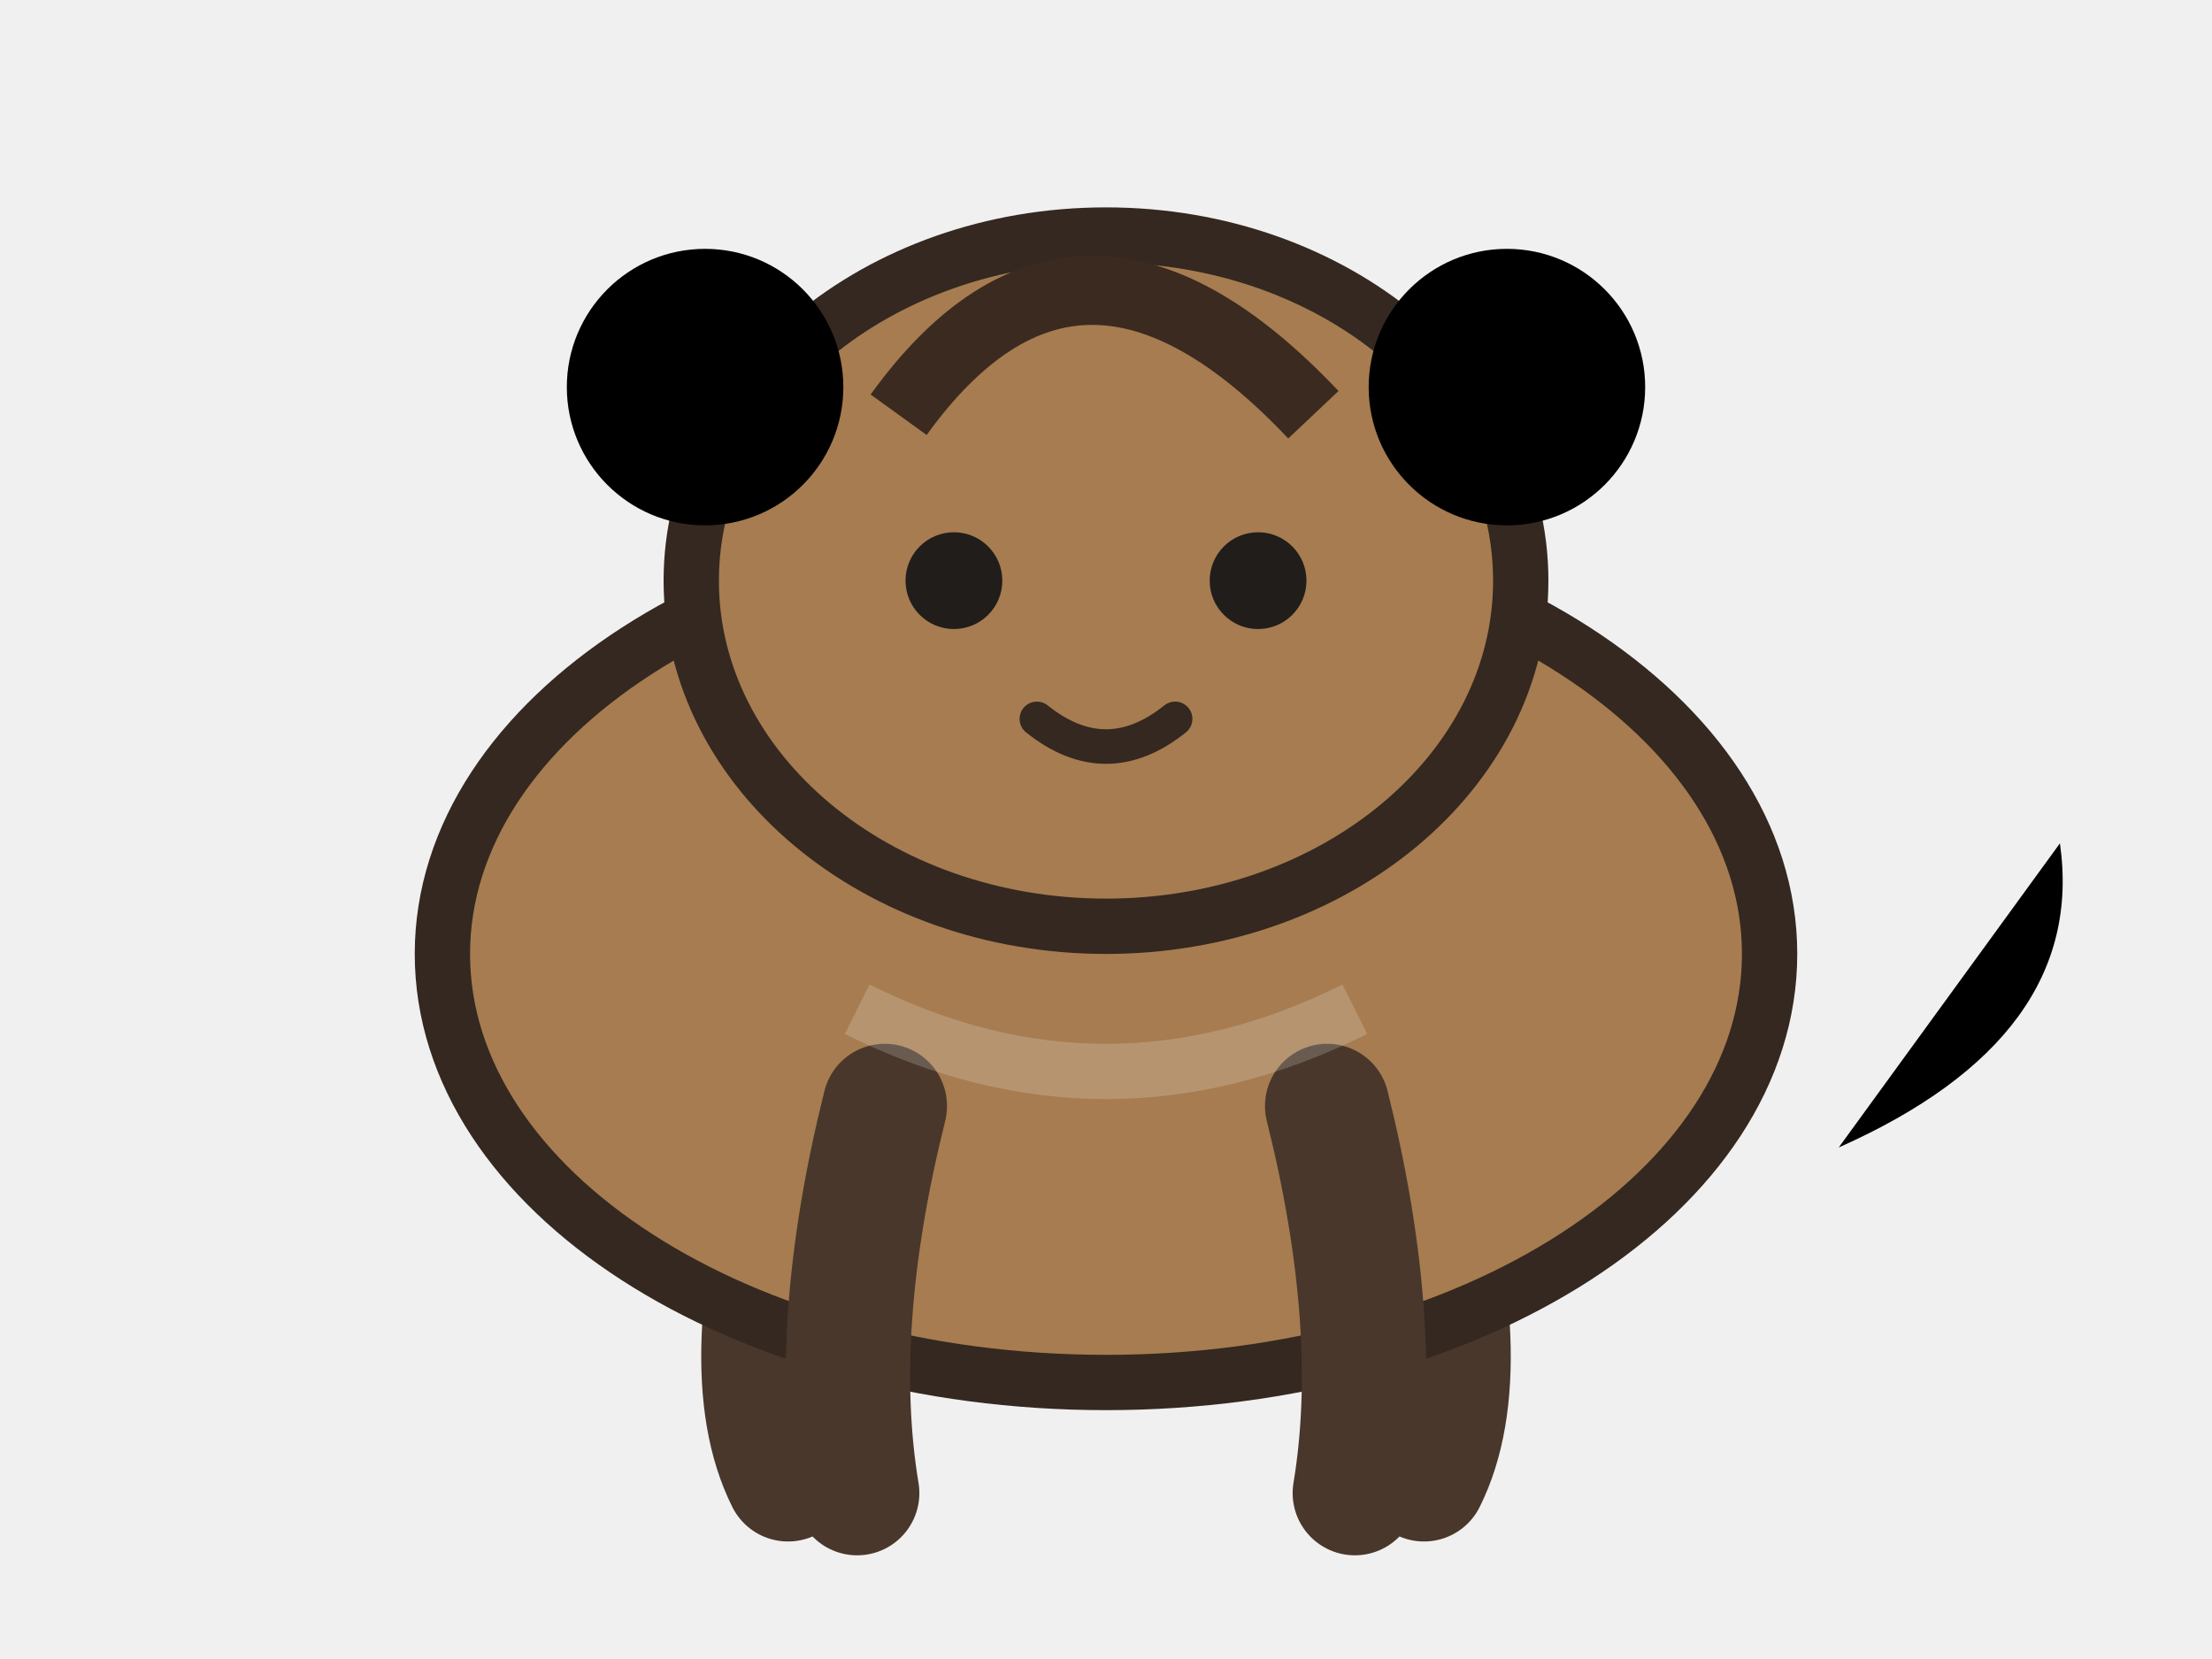
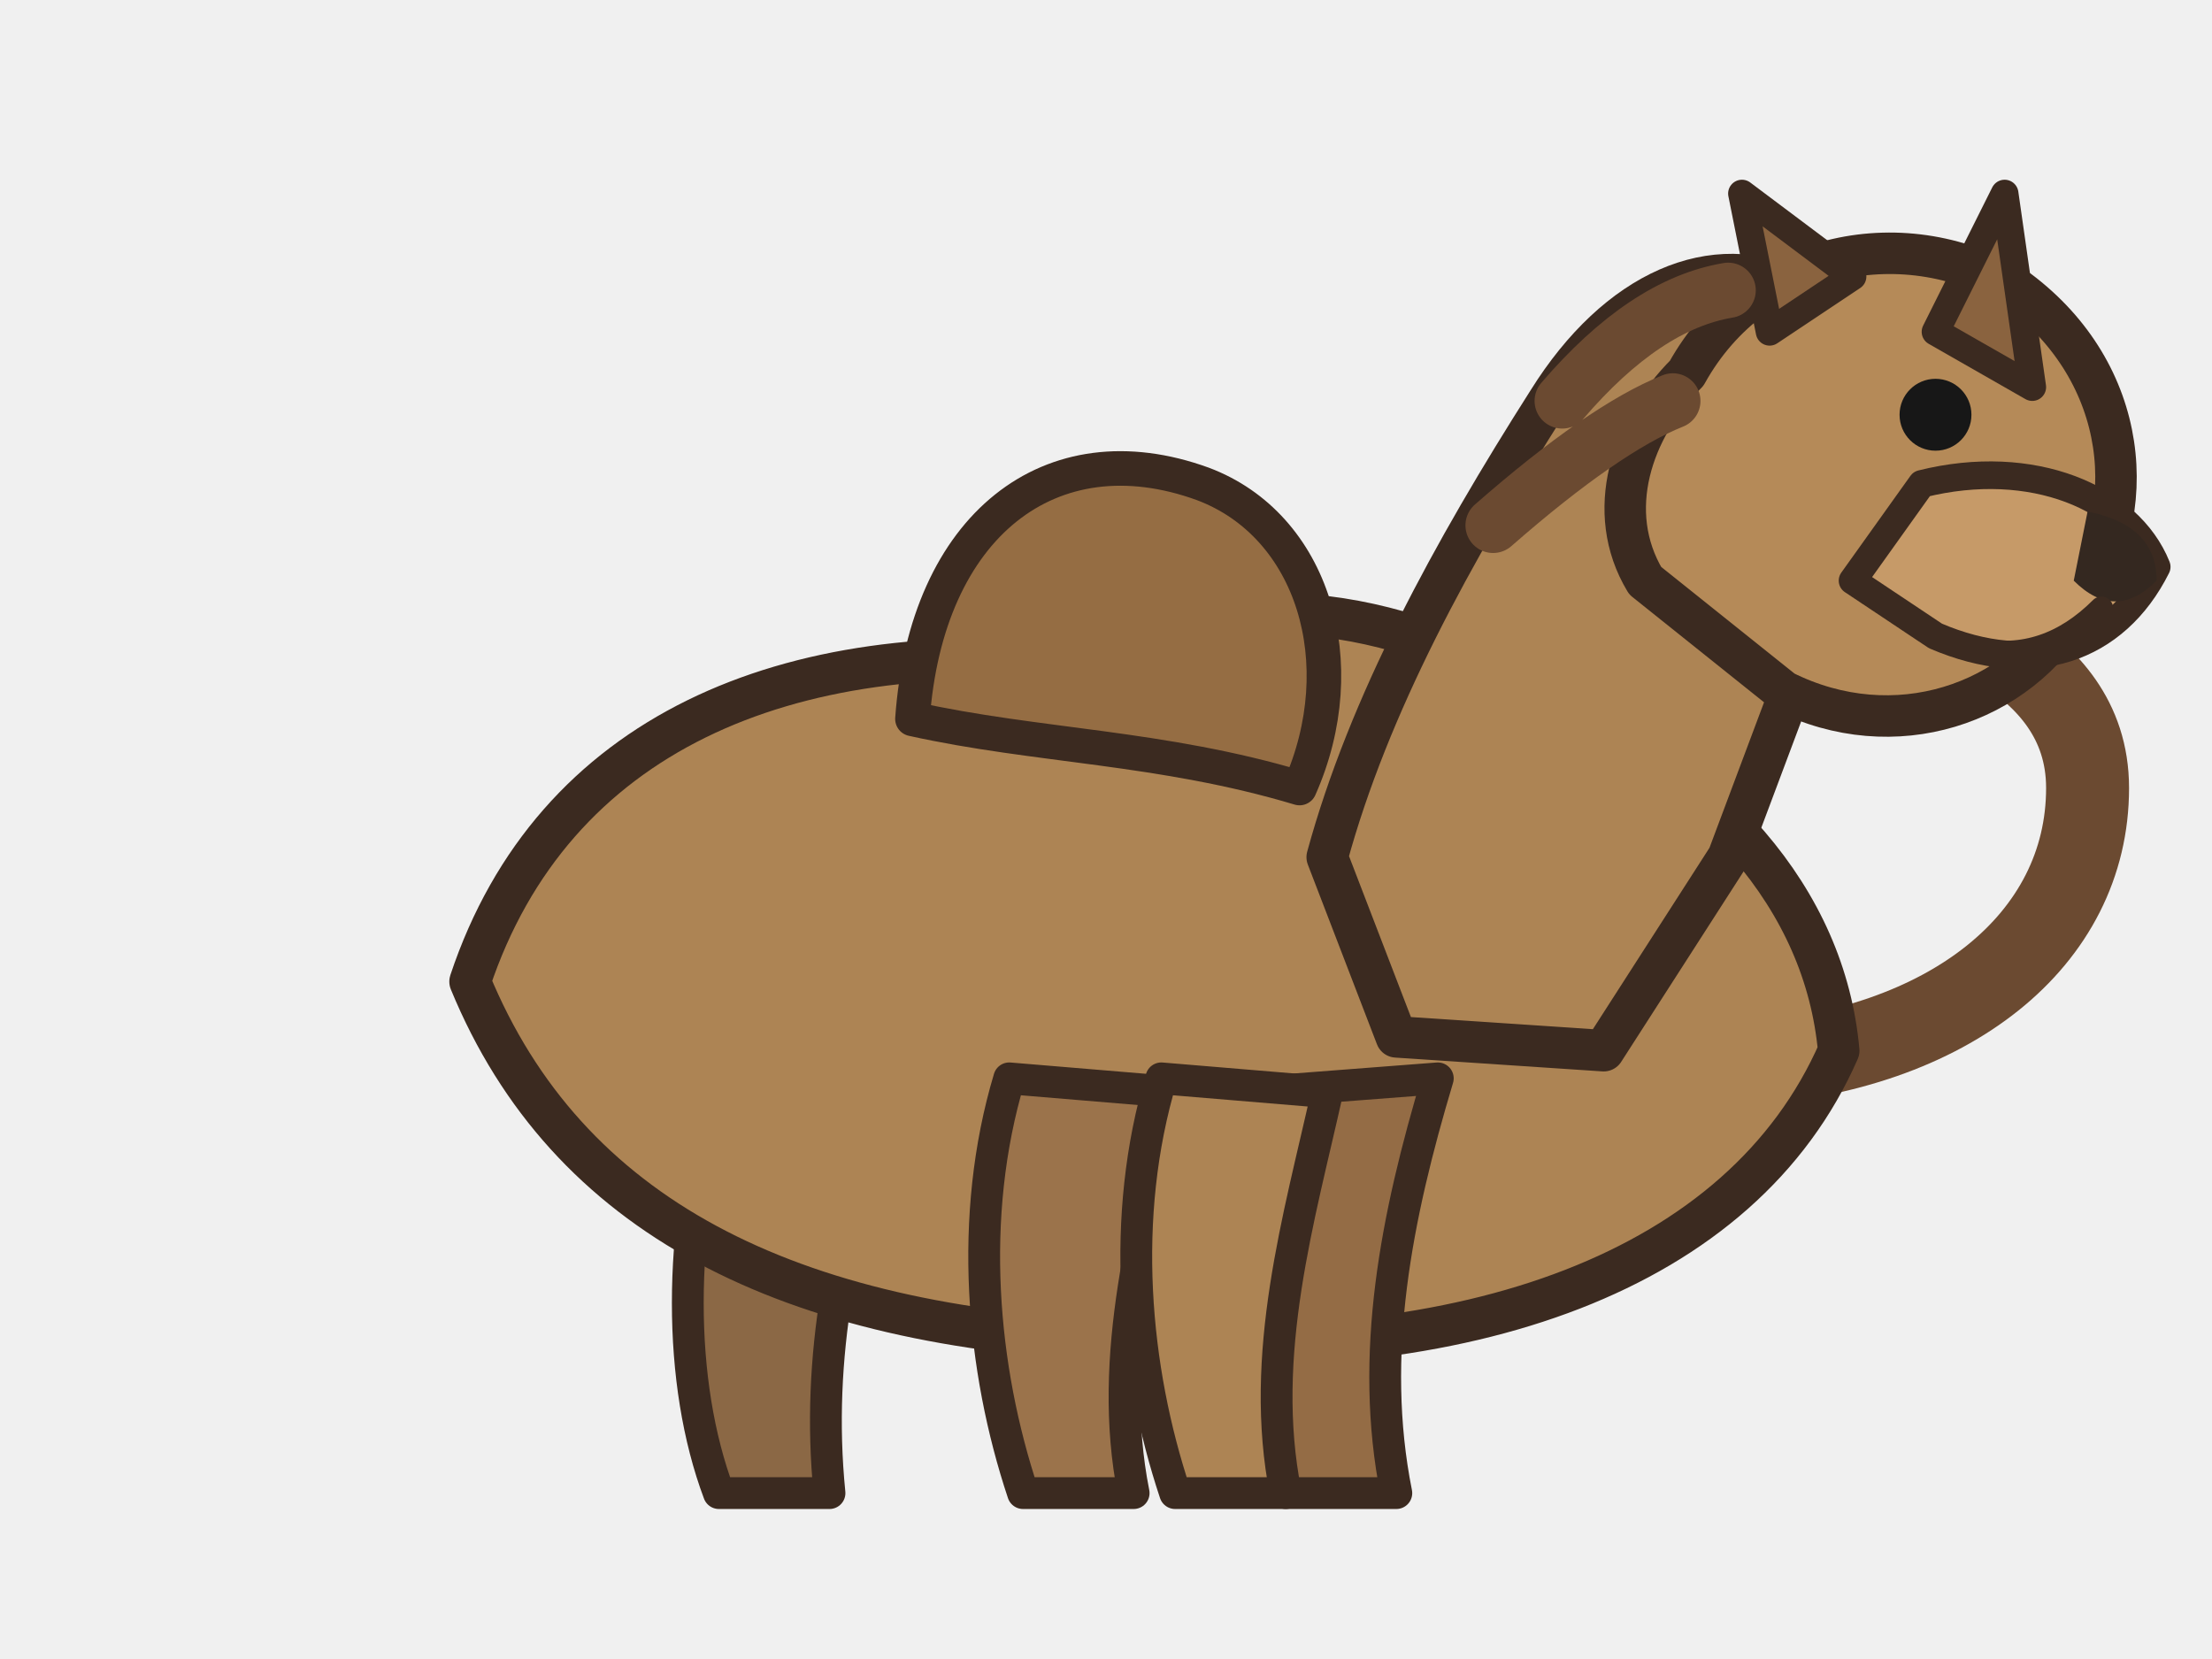
<svg xmlns="http://www.w3.org/2000/svg" viewBox="0 0 160 120" role="img" aria-label="camel pet master artwork">
-   <g id="pet-root">
-     <g id="tail">
-       <path d="M133 83 Q151 75 149 61" />
-     </g>
-     <g id="hind-legs">
-       <path d="M58 82 Q53 99 57 107" fill="none" stroke="#49372b" stroke-width="9" stroke-linecap="round" />
-       <path d="M102 82 Q107 99 103 107" fill="none" stroke="#49372b" stroke-width="9" stroke-linecap="round" />
-     </g>
-     <g id="body">
-       <ellipse cx="80" cy="69" rx="48" ry="31" fill="#a67c50" stroke="#342820" stroke-width="4" />
-     </g>
-     <g id="front-legs">
-       <path d="M64 80 Q60 96 62 108" fill="none" stroke="#49372b" stroke-width="9" stroke-linecap="round" />
-       <path d="M96 80 Q100 96 98 108" fill="none" stroke="#49372b" stroke-width="9" stroke-linecap="round" />
-     </g>
-     <g id="neck">
-       <path d="M60 54 Q62 33 80 29 Q98 33 100 54" fill="#a67c50" stroke="#342820" stroke-width="4" />
-     </g>
-     <g id="head">
-       <ellipse cx="80" cy="42" rx="30" ry="25" fill="#a67c50" stroke="#342820" stroke-width="4" />
-       <circle cx="51" cy="28" r="10" />
-       <circle cx="109" cy="28" r="10" />
-     </g>
-     <g id="face">
-       <circle cx="69" cy="42" r="3.5" fill="#211d1b" />
-       <circle cx="91" cy="42" r="3.5" fill="#211d1b" />
-       <path d="M75 52 Q80 56 85 52" fill="none" stroke="#342820" stroke-width="2.5" stroke-linecap="round" />
-     </g>
-     <g id="species-surface">
-       <path d="M65 30 Q78 12 95 30" fill="none" stroke="#3b2a20" stroke-width="5" />
-     </g>
-     <g id="markings">
-       <path d="M62 73 Q80 82 98 73" fill="none" stroke="#ffffff" stroke-opacity=".18" stroke-width="4" />
-     </g>
+   <g id="pet-root" stroke="#3b2a20" stroke-linecap="round" stroke-linejoin="round">
+     <path id="tail" d="M126 77 C141 76 151 68 151 57 C151 52 148 49 145 47" fill="none" stroke="#6b4a31" stroke-width="6" />
+     <path id="hind-leg-far" d="M52 79 C49 89 49 100 52 108 L60 108 C59 98 61 89 64 80Z" fill="#8b6845" stroke-width="2.3" />
+     <path id="body" d="M34 71 C40 53 57 46 78 48 C89 42 101 44 111 50 C124 56 132 65 133 76 C126 92 106 99 81 97 C57 96 41 88 34 71Z" fill="#ad8454" stroke-width="3" />
+     <path id="hump" d="M66 52 C67 38 76 31 87 35 C95 38 98 48 94 57 C84 54 75 54 66 52Z" fill="#956d43" stroke-width="2.5" />
+     <path id="hind-leg-near" d="M91 79 C89 89 90 100 93 108 L101 108 C99 98 101 88 104 78Z" fill="#946c45" stroke-width="2.3" />
+     <path id="front-leg-far" d="M73 78 C70 88 71 99 74 108 L82 108 C80 98 83 88 85 79Z" fill="#9b734b" stroke-width="2.3" />
+     <path id="front-leg-near" d="M84 78 C81 88 82 99 85 108 L93 108 C91 98 94 88 96 79Z" fill="#ad8454" stroke-width="2.3" />
+     <path id="neck" d="M96 62 C99 51 105 40 112 29 C117 21 124 18 130 21 C136 24 137 31 134 38 L125 62 L116 76 L101 75Z" fill="#ad8454" stroke-width="3" />
+     <path id="head" d="M122 27 C127 18 138 16 146 21 C154 27 155 37 150 44 C146 51 137 54 129 50 L119 42 C116 37 118 31 122 27Z" fill="#b58a58" stroke-width="3" />
+     <path id="ear-far" d="M128 24 L126 14 L134 20Z" fill="#8a633f" stroke-width="2" />
+     <path id="ear-near" d="M140 24 L145 14 L147 28Z" fill="#8a633f" stroke-width="2" />
+     <path id="muzzle" d="M139 35 C147 33 154 36 156 41 C153 47 147 49 140 46 L134 42Z" fill="#c69a68" stroke-width="2" />
+     <path id="nose" d="M151 37 Q156 38 156 42 Q153 45 150 42Z" fill="#342820" stroke="none" />
+     <circle id="eye" cx="140" cy="30" r="2.6" fill="#171717" stroke="none" />
+     <path id="mouth" d="M152 44 Q148 48 143 47" fill="none" stroke-width="1.7" />
+     <path id="mane" d="M113 29 Q119 22 125 21 M108 38 Q116 31 121 29" fill="none" stroke="#6b4a31" stroke-width="4" />
  </g>
</svg>
